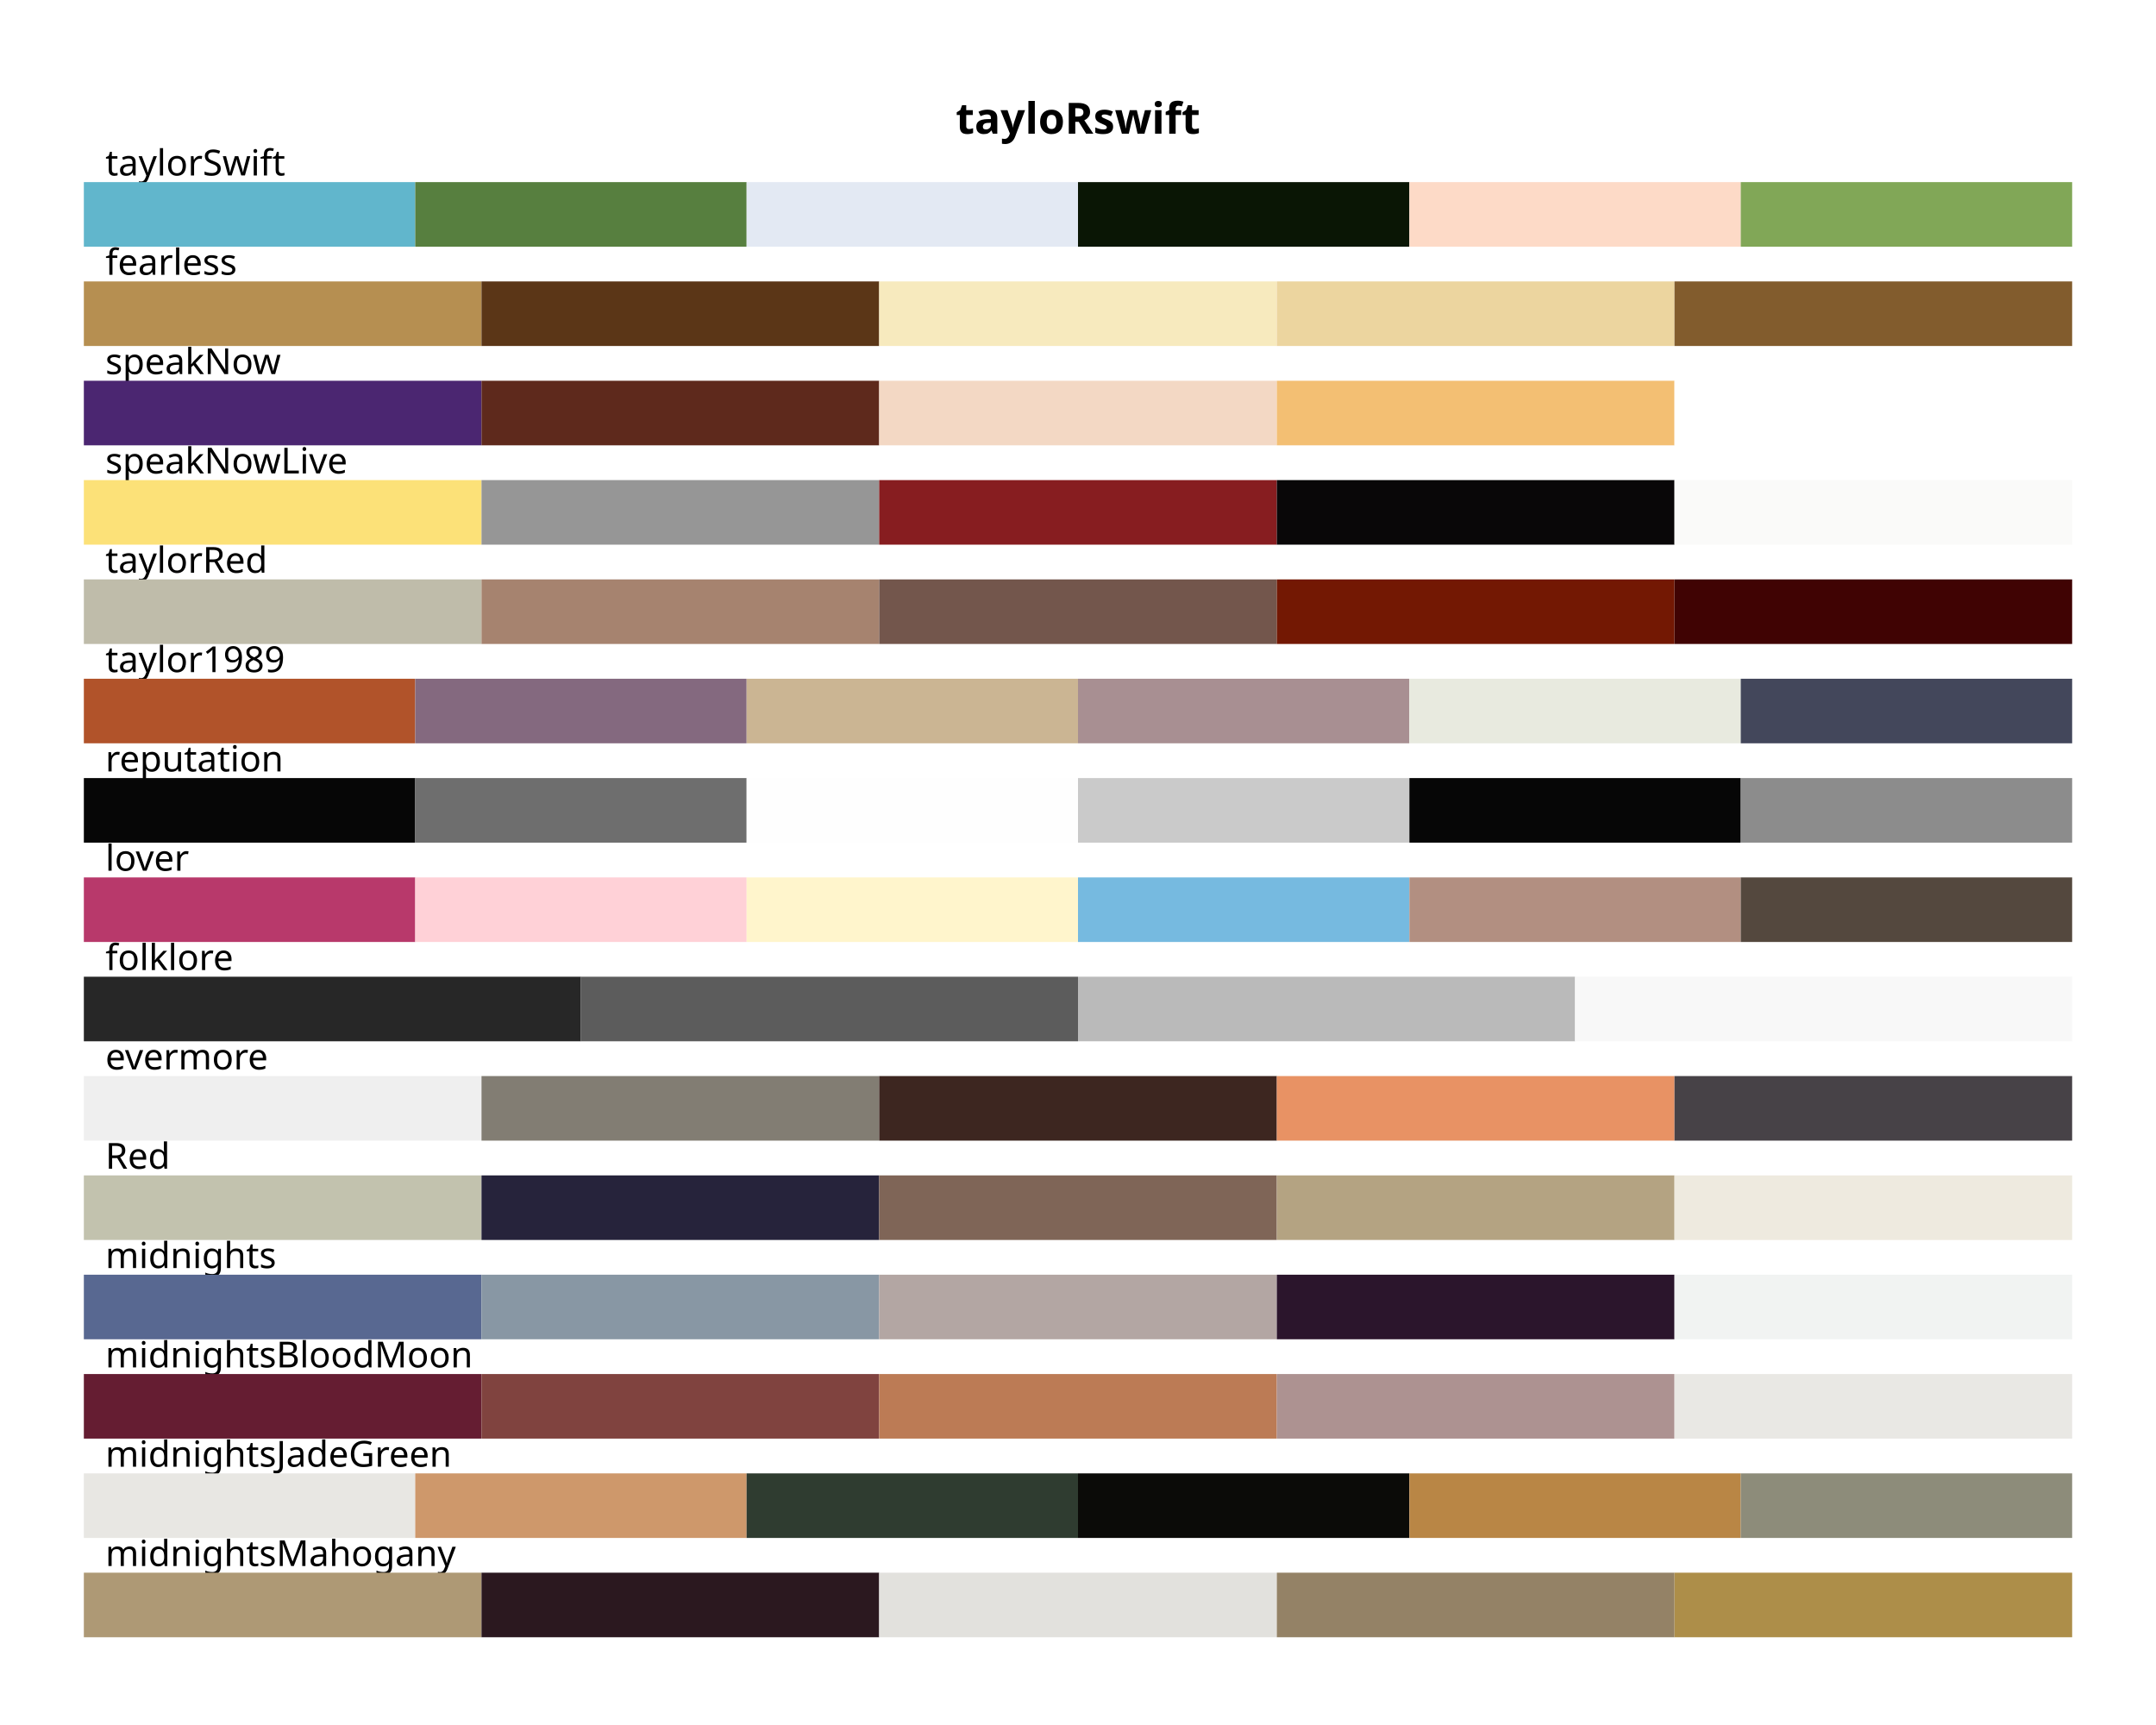
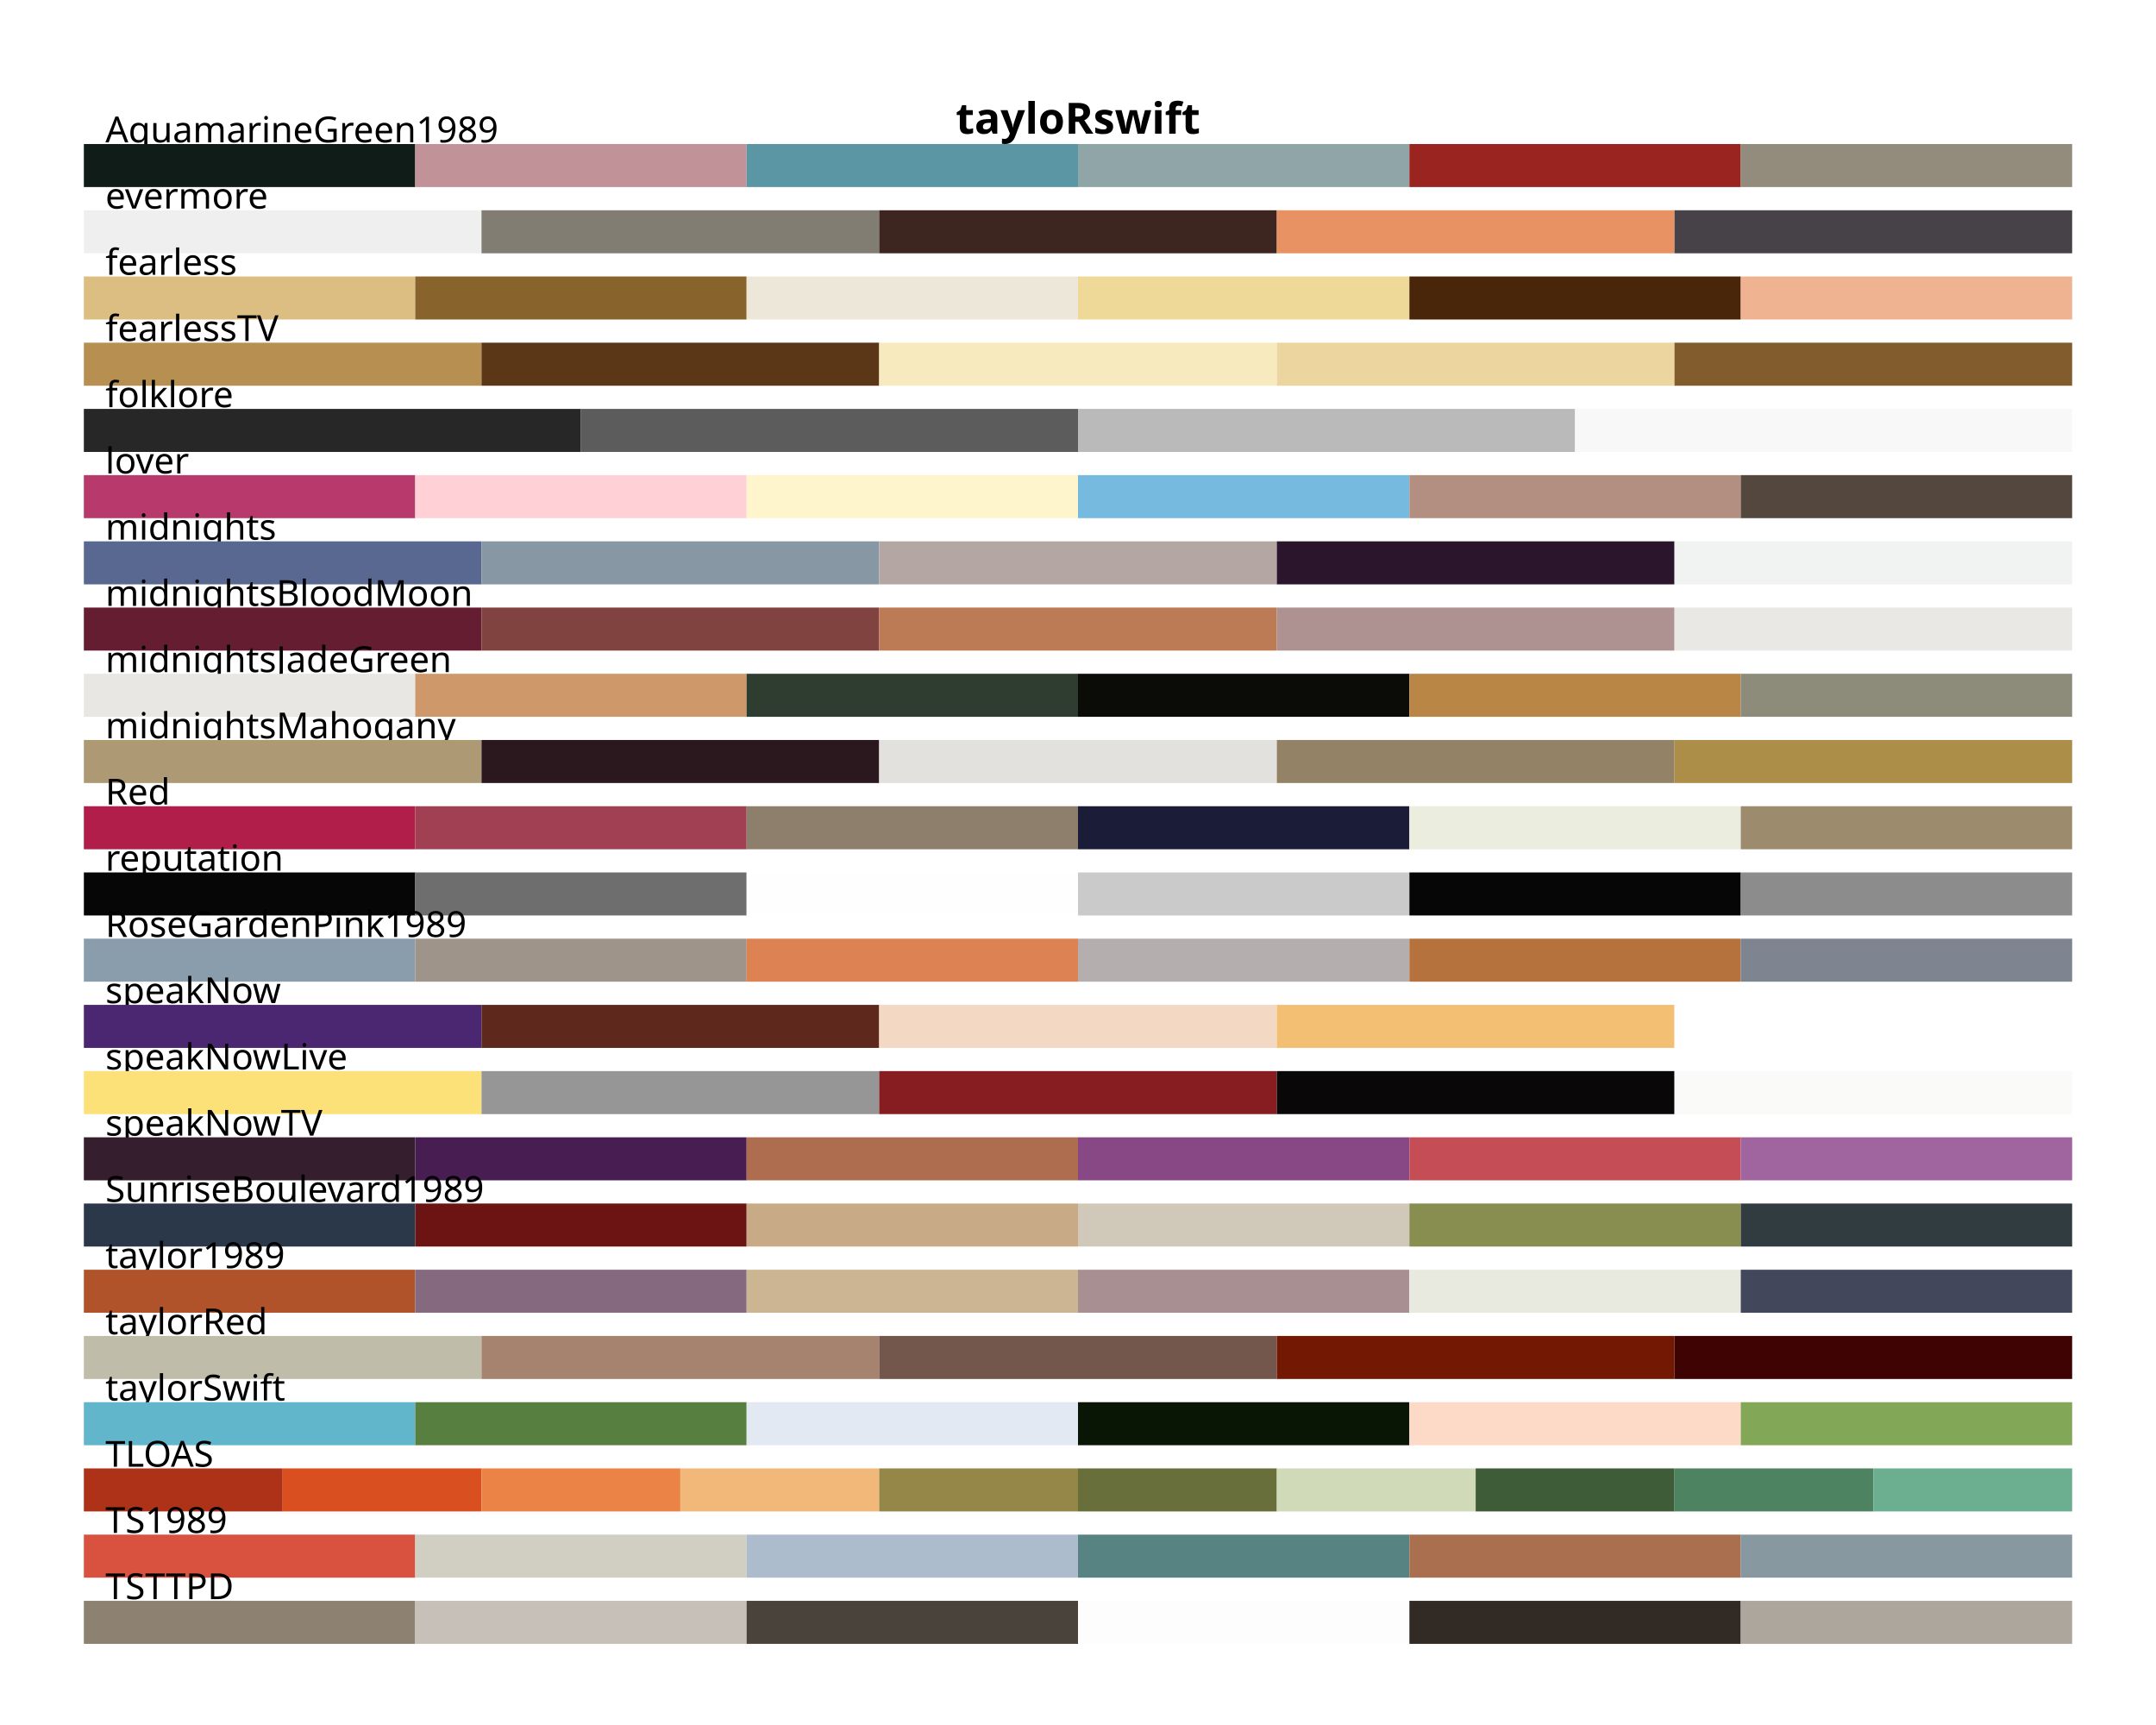
<svg xmlns="http://www.w3.org/2000/svg" class="svglite" data-engine-version="2.0" width="720.00pt" height="576.00pt" viewBox="0 0 720.00 576.00">
  <defs>
    <style type="text/css">
    .svglite line, .svglite polyline, .svglite polygon, .svglite path, .svglite rect, .svglite circle {
      fill: none;
      stroke: #000000;
      stroke-linecap: round;
      stroke-linejoin: round;
      stroke-miterlimit: 10.00;
    }
  </style>
  </defs>
  <rect width="100%" height="100%" style="stroke: none; fill: #FFFFFF;" />
  <defs>
    <clipPath id="cpMC4wMHw3MjAuMDB8MC4wMHw1NzYuMDA=">
      <rect x="0.00" y="0.00" width="720.00" height="576.00" />
    </clipPath>
  </defs>
  <g clip-path="url(#cpMC4wMHw3MjAuMDB8MC4wMHw1NzYuMDA=)">
    <text x="360.00" y="44.64" text-anchor="middle" style="font-size: 14.40px; font-weight: bold; font-family: sans;" textLength="69.63px" lengthAdjust="spacingAndGlyphs">tayloRswift</text>
  </g>
  <defs>
    <clipPath id="cpMS40NHw3MTguNTZ8MS40NHw1NzQuNTY=">
      <rect x="1.44" y="1.44" width="717.12" height="573.12" />
    </clipPath>
  </defs>
  <g clip-path="url(#cpMS40NHw3MTguNTZ8MS40NHw1NzQuNTY=)">
-     <text x="35.20" y="58.59" style="font-size: 12.00px; font-family: sans;" textLength="55.35px" lengthAdjust="spacingAndGlyphs">taylorSwift</text>
-     <rect x="28.00" y="60.81" width="110.67" height="21.56" style="stroke-width: 0.75; stroke: none; fill: #61B6CC;" />
-     <rect x="138.67" y="60.81" width="110.67" height="21.56" style="stroke-width: 0.75; stroke: none; fill: #577F3F;" />
-     <rect x="249.33" y="60.81" width="110.67" height="21.56" style="stroke-width: 0.75; stroke: none; fill: #E3E9F3;" />
-     <rect x="360.00" y="60.81" width="110.67" height="21.56" style="stroke-width: 0.75; stroke: none; fill: #0A1605;" />
-     <rect x="470.67" y="60.81" width="110.67" height="21.56" style="stroke-width: 0.75; stroke: none; fill: #FDDAC7;" />
-     <rect x="581.33" y="60.81" width="110.67" height="21.56" style="stroke-width: 0.75; stroke: none; fill: #81A757;" />
+     <text x="35.20" y="47.53" style="font-size: 12.00px; font-family: sans;" textLength="124.77px" lengthAdjust="spacingAndGlyphs">AquamarineGreen1989</text>
+     <rect x="28.00" y="48.09" width="110.67" height="14.37" style="stroke-width: 0.75; stroke: none; fill: #101C18;" />
+     <rect x="138.67" y="48.09" width="110.67" height="14.37" style="stroke-width: 0.75; stroke: none; fill: #C19298;" />
+     <rect x="249.33" y="48.09" width="110.67" height="14.37" style="stroke-width: 0.75; stroke: none; fill: #5B96A5;" />
+     <rect x="360.00" y="48.09" width="110.67" height="14.37" style="stroke-width: 0.75; stroke: none; fill: #90A5A8;" />
+     <rect x="470.67" y="48.09" width="110.67" height="14.37" style="stroke-width: 0.75; stroke: none; fill: #9A241F;" />
+     <rect x="581.33" y="48.09" width="110.67" height="14.37" style="stroke-width: 0.75; stroke: none; fill: #938C7C;" />
+     <text x="35.20" y="69.64" style="font-size: 12.00px; font-family: sans;" textLength="50.70px" lengthAdjust="spacingAndGlyphs">evermore</text>
+     <rect x="28.00" y="70.21" width="132.80" height="14.37" style="stroke-width: 0.75; stroke: none; fill: #EFEFEF;" />
+     <rect x="160.80" y="70.21" width="132.80" height="14.37" style="stroke-width: 0.75; stroke: none; fill: #827D73;" />
+     <rect x="293.60" y="70.21" width="132.80" height="14.37" style="stroke-width: 0.75; stroke: none; fill: #3D2620;" />
+     <rect x="426.40" y="70.21" width="132.80" height="14.37" style="stroke-width: 0.75; stroke: none; fill: #E89264;" />
+     <rect x="559.20" y="70.21" width="132.80" height="14.37" style="stroke-width: 0.75; stroke: none; fill: #474247;" />
    <text x="35.20" y="91.75" style="font-size: 12.00px; font-family: sans;" textLength="42.03px" lengthAdjust="spacingAndGlyphs">fearless</text>
-     <rect x="28.00" y="93.97" width="132.80" height="21.56" style="stroke-width: 0.75; stroke: none; fill: #B68F51;" />
-     <rect x="160.80" y="93.97" width="132.80" height="21.56" style="stroke-width: 0.75; stroke: none; fill: #5B3617;" />
-     <rect x="293.60" y="93.97" width="132.80" height="21.56" style="stroke-width: 0.75; stroke: none; fill: #F7EABE;" />
-     <rect x="426.40" y="93.97" width="132.80" height="21.56" style="stroke-width: 0.75; stroke: none; fill: #ECD59F;" />
-     <rect x="559.20" y="93.97" width="132.80" height="21.56" style="stroke-width: 0.75; stroke: none; fill: #825C2D;" />
-     <text x="35.20" y="124.92" style="font-size: 12.00px; font-family: sans;" textLength="56.04px" lengthAdjust="spacingAndGlyphs">speakNow</text>
-     <rect x="28.00" y="127.14" width="132.80" height="21.56" style="stroke-width: 0.75; stroke: none; fill: #4B2671;" />
-     <rect x="160.80" y="127.14" width="132.80" height="21.56" style="stroke-width: 0.75; stroke: none; fill: #5E291C;" />
-     <rect x="293.60" y="127.14" width="132.80" height="21.56" style="stroke-width: 0.75; stroke: none; fill: #F3D8C4;" />
-     <rect x="426.40" y="127.14" width="132.80" height="21.56" style="stroke-width: 0.75; stroke: none; fill: #F3BF73;" />
-     <rect x="559.20" y="127.14" width="132.80" height="21.56" style="stroke-width: 0.75; stroke: none; fill: #FFFFFF;" />
-     <text x="35.20" y="158.09" style="font-size: 12.00px; font-family: sans;" textLength="78.06px" lengthAdjust="spacingAndGlyphs">speakNowLive</text>
-     <rect x="28.00" y="160.31" width="132.80" height="21.56" style="stroke-width: 0.75; stroke: none; fill: #FCE178;" />
-     <rect x="160.80" y="160.31" width="132.80" height="21.56" style="stroke-width: 0.75; stroke: none; fill: #969696;" />
-     <rect x="293.60" y="160.31" width="132.80" height="21.56" style="stroke-width: 0.75; stroke: none; fill: #871D20;" />
-     <rect x="426.40" y="160.31" width="132.80" height="21.56" style="stroke-width: 0.75; stroke: none; fill: #090708;" />
-     <rect x="559.20" y="160.31" width="132.80" height="21.56" style="stroke-width: 0.75; stroke: none; fill: #FAFAF9;" />
-     <text x="35.20" y="191.25" style="font-size: 12.00px; font-family: sans;" textLength="51.36px" lengthAdjust="spacingAndGlyphs">taylorRed</text>
-     <rect x="28.00" y="193.47" width="132.80" height="21.56" style="stroke-width: 0.75; stroke: none; fill: #BFBCAA;" />
-     <rect x="160.80" y="193.47" width="132.80" height="21.56" style="stroke-width: 0.75; stroke: none; fill: #A6836F;" />
-     <rect x="293.60" y="193.47" width="132.80" height="21.56" style="stroke-width: 0.75; stroke: none; fill: #73564C;" />
-     <rect x="426.40" y="193.47" width="132.80" height="21.56" style="stroke-width: 0.75; stroke: none; fill: #731803;" />
-     <rect x="559.20" y="193.47" width="132.80" height="21.56" style="stroke-width: 0.75; stroke: none; fill: #400303;" />
-     <text x="35.20" y="224.42" style="font-size: 12.00px; font-family: sans;" textLength="56.04px" lengthAdjust="spacingAndGlyphs">taylor1989</text>
-     <rect x="28.00" y="226.64" width="110.67" height="21.56" style="stroke-width: 0.75; stroke: none; fill: #B1532A;" />
-     <rect x="138.67" y="226.64" width="110.67" height="21.56" style="stroke-width: 0.75; stroke: none; fill: #84697F;" />
-     <rect x="249.33" y="226.64" width="110.67" height="21.56" style="stroke-width: 0.75; stroke: none; fill: #CBB593;" />
-     <rect x="360.00" y="226.64" width="110.67" height="21.56" style="stroke-width: 0.75; stroke: none; fill: #A88F92;" />
-     <rect x="470.67" y="226.64" width="110.67" height="21.56" style="stroke-width: 0.75; stroke: none; fill: #E8EADF;" />
-     <rect x="581.33" y="226.64" width="110.67" height="21.56" style="stroke-width: 0.75; stroke: none; fill: #43475B;" />
-     <text x="35.20" y="257.59" style="font-size: 12.00px; font-family: sans;" textLength="53.37px" lengthAdjust="spacingAndGlyphs">reputation</text>
-     <rect x="28.00" y="259.81" width="110.67" height="21.56" style="stroke-width: 0.75; stroke: none; fill: #060606;" />
-     <rect x="138.67" y="259.81" width="110.67" height="21.56" style="stroke-width: 0.75; stroke: none; fill: #6E6E6E;" />
-     <rect x="249.33" y="259.81" width="110.67" height="21.56" style="stroke-width: 0.75; stroke: none; fill: #FEFEFE;" />
-     <rect x="360.00" y="259.81" width="110.67" height="21.56" style="stroke-width: 0.75; stroke: none; fill: #CACACA;" />
-     <rect x="470.67" y="259.81" width="110.67" height="21.56" style="stroke-width: 0.75; stroke: none; fill: #060606;" />
-     <rect x="581.33" y="259.81" width="110.67" height="21.56" style="stroke-width: 0.75; stroke: none; fill: #8C8C8C;" />
-     <text x="35.20" y="290.75" style="font-size: 12.00px; font-family: sans;" textLength="26.01px" lengthAdjust="spacingAndGlyphs">lover</text>
-     <rect x="28.00" y="292.98" width="110.67" height="21.56" style="stroke-width: 0.75; stroke: none; fill: #B8396B;" />
-     <rect x="138.67" y="292.98" width="110.67" height="21.56" style="stroke-width: 0.75; stroke: none; fill: #FFD1D7;" />
-     <rect x="249.33" y="292.98" width="110.67" height="21.56" style="stroke-width: 0.75; stroke: none; fill: #FFF5CC;" />
-     <rect x="360.00" y="292.98" width="110.67" height="21.56" style="stroke-width: 0.75; stroke: none; fill: #76BAE0;" />
-     <rect x="470.67" y="292.98" width="110.67" height="21.56" style="stroke-width: 0.75; stroke: none; fill: #B28F81;" />
-     <rect x="581.33" y="292.98" width="110.67" height="21.56" style="stroke-width: 0.75; stroke: none; fill: #54483E;" />
-     <text x="35.20" y="323.92" style="font-size: 12.00px; font-family: sans;" textLength="38.69px" lengthAdjust="spacingAndGlyphs">folklore</text>
-     <rect x="28.00" y="326.14" width="166.00" height="21.56" style="stroke-width: 0.75; stroke: none; fill: #272727;" />
-     <rect x="194.00" y="326.14" width="166.00" height="21.56" style="stroke-width: 0.75; stroke: none; fill: #5C5C5C;" />
-     <rect x="360.00" y="326.14" width="166.00" height="21.56" style="stroke-width: 0.75; stroke: none; fill: #BABABA;" />
-     <rect x="526.00" y="326.14" width="166.00" height="21.56" style="stroke-width: 0.75; stroke: none; fill: #F8F8F8;" />
-     <text x="35.20" y="357.09" style="font-size: 12.00px; font-family: sans;" textLength="50.70px" lengthAdjust="spacingAndGlyphs">evermore</text>
-     <rect x="28.00" y="359.31" width="132.80" height="21.56" style="stroke-width: 0.75; stroke: none; fill: #EFEFEF;" />
-     <rect x="160.80" y="359.31" width="132.80" height="21.56" style="stroke-width: 0.75; stroke: none; fill: #827D73;" />
-     <rect x="293.60" y="359.31" width="132.80" height="21.56" style="stroke-width: 0.75; stroke: none; fill: #3D2620;" />
-     <rect x="426.40" y="359.31" width="132.80" height="21.56" style="stroke-width: 0.75; stroke: none; fill: #E89264;" />
-     <rect x="559.20" y="359.31" width="132.80" height="21.56" style="stroke-width: 0.75; stroke: none; fill: #474247;" />
-     <text x="35.20" y="390.25" style="font-size: 12.00px; font-family: sans;" textLength="22.02px" lengthAdjust="spacingAndGlyphs">Red</text>
-     <rect x="28.00" y="392.48" width="132.80" height="21.56" style="stroke-width: 0.75; stroke: none; fill: #C2C2AE;" />
-     <rect x="160.80" y="392.48" width="132.80" height="21.56" style="stroke-width: 0.75; stroke: none; fill: #26233B;" />
-     <rect x="293.60" y="392.48" width="132.80" height="21.56" style="stroke-width: 0.75; stroke: none; fill: #7F6557;" />
-     <rect x="426.40" y="392.48" width="132.80" height="21.56" style="stroke-width: 0.75; stroke: none; fill: #B4A382;" />
-     <rect x="559.20" y="392.48" width="132.80" height="21.56" style="stroke-width: 0.75; stroke: none; fill: #EEEADF;" />
-     <text x="35.20" y="423.42" style="font-size: 12.00px; font-family: sans;" textLength="51.36px" lengthAdjust="spacingAndGlyphs">midnights</text>
-     <rect x="28.00" y="425.64" width="132.80" height="21.56" style="stroke-width: 0.75; stroke: none; fill: #586891;" />
-     <rect x="160.80" y="425.64" width="132.80" height="21.56" style="stroke-width: 0.75; stroke: none; fill: #8897A4;" />
-     <rect x="293.60" y="425.64" width="132.80" height="21.56" style="stroke-width: 0.75; stroke: none; fill: #B3A6A3;" />
-     <rect x="426.40" y="425.64" width="132.80" height="21.56" style="stroke-width: 0.75; stroke: none; fill: #2B152C;" />
-     <rect x="559.20" y="425.64" width="132.80" height="21.56" style="stroke-width: 0.75; stroke: none; fill: #F1F3F2;" />
-     <text x="35.20" y="456.59" style="font-size: 12.00px; font-family: sans;" textLength="112.08px" lengthAdjust="spacingAndGlyphs">midnightsBloodMoon</text>
-     <rect x="28.00" y="458.81" width="132.80" height="21.56" style="stroke-width: 0.75; stroke: none; fill: #651D32;" />
-     <rect x="160.80" y="458.81" width="132.80" height="21.56" style="stroke-width: 0.75; stroke: none; fill: #80433F;" />
-     <rect x="293.60" y="458.81" width="132.80" height="21.56" style="stroke-width: 0.75; stroke: none; fill: #BC7B55;" />
-     <rect x="426.40" y="458.81" width="132.80" height="21.56" style="stroke-width: 0.75; stroke: none; fill: #AD9291;" />
-     <rect x="559.20" y="458.81" width="132.80" height="21.56" style="stroke-width: 0.75; stroke: none; fill: #E9E8E4;" />
-     <text x="35.20" y="489.75" style="font-size: 12.00px; font-family: sans;" textLength="110.75px" lengthAdjust="spacingAndGlyphs">midnightsJadeGreen</text>
-     <rect x="28.00" y="491.98" width="110.67" height="21.56" style="stroke-width: 0.75; stroke: none; fill: #E8E7E3;" />
-     <rect x="138.67" y="491.98" width="110.67" height="21.56" style="stroke-width: 0.75; stroke: none; fill: #CE986B;" />
-     <rect x="249.33" y="491.98" width="110.67" height="21.56" style="stroke-width: 0.75; stroke: none; fill: #2F3C30;" />
-     <rect x="360.00" y="491.98" width="110.67" height="21.56" style="stroke-width: 0.75; stroke: none; fill: #0B0B08;" />
-     <rect x="470.67" y="491.98" width="110.67" height="21.56" style="stroke-width: 0.75; stroke: none; fill: #B98645;" />
-     <rect x="581.33" y="491.98" width="110.67" height="21.56" style="stroke-width: 0.75; stroke: none; fill: #8D8C7A;" />
-     <text x="35.20" y="522.92" style="font-size: 12.00px; font-family: sans;" textLength="107.42px" lengthAdjust="spacingAndGlyphs">midnightsMahogany</text>
-     <rect x="28.00" y="525.14" width="132.80" height="21.56" style="stroke-width: 0.75; stroke: none; fill: #AE9975;" />
-     <rect x="160.80" y="525.14" width="132.80" height="21.56" style="stroke-width: 0.75; stroke: none; fill: #2B181F;" />
-     <rect x="293.60" y="525.14" width="132.80" height="21.56" style="stroke-width: 0.75; stroke: none; fill: #E2E1DD;" />
-     <rect x="426.40" y="525.14" width="132.80" height="21.56" style="stroke-width: 0.75; stroke: none; fill: #948266;" />
-     <rect x="559.20" y="525.14" width="132.80" height="21.56" style="stroke-width: 0.75; stroke: none; fill: #AD8E49;" />
+     <rect x="28.00" y="92.32" width="110.67" height="14.37" style="stroke-width: 0.75; stroke: none; fill: #DCBE83;" />
+     <rect x="138.67" y="92.32" width="110.67" height="14.37" style="stroke-width: 0.75; stroke: none; fill: #88642C;" />
+     <rect x="249.33" y="92.32" width="110.67" height="14.37" style="stroke-width: 0.75; stroke: none; fill: #EDE7D9;" />
+     <rect x="360.00" y="92.32" width="110.67" height="14.37" style="stroke-width: 0.75; stroke: none; fill: #EFD998;" />
+     <rect x="470.67" y="92.32" width="110.67" height="14.37" style="stroke-width: 0.75; stroke: none; fill: #49260A;" />
+     <rect x="581.33" y="92.32" width="110.67" height="14.37" style="stroke-width: 0.75; stroke: none; fill: #EFB391;" />
+     <text x="35.20" y="113.86" style="font-size: 12.00px; font-family: sans;" textLength="57.36px" lengthAdjust="spacingAndGlyphs">fearlessTV</text>
+     <rect x="28.00" y="114.43" width="132.80" height="14.37" style="stroke-width: 0.75; stroke: none; fill: #B68F51;" />
+     <rect x="160.80" y="114.43" width="132.80" height="14.37" style="stroke-width: 0.75; stroke: none; fill: #5B3617;" />
+     <rect x="293.60" y="114.43" width="132.80" height="14.37" style="stroke-width: 0.75; stroke: none; fill: #F7EABE;" />
+     <rect x="426.40" y="114.43" width="132.80" height="14.37" style="stroke-width: 0.75; stroke: none; fill: #ECD59F;" />
+     <rect x="559.20" y="114.43" width="132.80" height="14.37" style="stroke-width: 0.75; stroke: none; fill: #825C2D;" />
+     <text x="35.20" y="135.97" style="font-size: 12.00px; font-family: sans;" textLength="38.69px" lengthAdjust="spacingAndGlyphs">folklore</text>
+     <rect x="28.00" y="136.54" width="166.00" height="14.37" style="stroke-width: 0.75; stroke: none; fill: #272727;" />
+     <rect x="194.00" y="136.54" width="166.00" height="14.37" style="stroke-width: 0.75; stroke: none; fill: #5C5C5C;" />
+     <rect x="360.00" y="136.54" width="166.00" height="14.37" style="stroke-width: 0.75; stroke: none; fill: #BABABA;" />
+     <rect x="526.00" y="136.54" width="166.00" height="14.37" style="stroke-width: 0.75; stroke: none; fill: #F8F8F8;" />
+     <text x="35.20" y="158.09" style="font-size: 12.00px; font-family: sans;" textLength="26.01px" lengthAdjust="spacingAndGlyphs">lover</text>
+     <rect x="28.00" y="158.65" width="110.67" height="14.37" style="stroke-width: 0.75; stroke: none; fill: #B8396B;" />
+     <rect x="138.67" y="158.65" width="110.67" height="14.37" style="stroke-width: 0.75; stroke: none; fill: #FFD1D7;" />
+     <rect x="249.33" y="158.65" width="110.67" height="14.37" style="stroke-width: 0.75; stroke: none; fill: #FFF5CC;" />
+     <rect x="360.00" y="158.65" width="110.67" height="14.37" style="stroke-width: 0.75; stroke: none; fill: #76BAE0;" />
+     <rect x="470.67" y="158.65" width="110.67" height="14.37" style="stroke-width: 0.75; stroke: none; fill: #B28F81;" />
+     <rect x="581.33" y="158.65" width="110.67" height="14.37" style="stroke-width: 0.75; stroke: none; fill: #54483E;" />
+     <text x="35.20" y="180.20" style="font-size: 12.00px; font-family: sans;" textLength="51.36px" lengthAdjust="spacingAndGlyphs">midnights</text>
+     <rect x="28.00" y="180.76" width="132.80" height="14.37" style="stroke-width: 0.75; stroke: none; fill: #586891;" />
+     <rect x="160.80" y="180.76" width="132.80" height="14.37" style="stroke-width: 0.75; stroke: none; fill: #8897A4;" />
+     <rect x="293.60" y="180.76" width="132.80" height="14.37" style="stroke-width: 0.75; stroke: none; fill: #B3A6A3;" />
+     <rect x="426.40" y="180.76" width="132.80" height="14.37" style="stroke-width: 0.75; stroke: none; fill: #2B152C;" />
+     <rect x="559.20" y="180.76" width="132.80" height="14.37" style="stroke-width: 0.75; stroke: none; fill: #F1F3F2;" />
+     <text x="35.20" y="202.31" style="font-size: 12.00px; font-family: sans;" textLength="112.08px" lengthAdjust="spacingAndGlyphs">midnightsBloodMoon</text>
+     <rect x="28.00" y="202.87" width="132.80" height="14.37" style="stroke-width: 0.75; stroke: none; fill: #651D32;" />
+     <rect x="160.80" y="202.87" width="132.80" height="14.37" style="stroke-width: 0.75; stroke: none; fill: #80433F;" />
+     <rect x="293.60" y="202.87" width="132.80" height="14.37" style="stroke-width: 0.75; stroke: none; fill: #BC7B55;" />
+     <rect x="426.40" y="202.87" width="132.80" height="14.37" style="stroke-width: 0.75; stroke: none; fill: #AD9291;" />
+     <rect x="559.20" y="202.87" width="132.80" height="14.37" style="stroke-width: 0.75; stroke: none; fill: #E9E8E4;" />
+     <text x="35.20" y="224.42" style="font-size: 12.00px; font-family: sans;" textLength="110.75px" lengthAdjust="spacingAndGlyphs">midnightsJadeGreen</text>
+     <rect x="28.00" y="224.98" width="110.67" height="14.37" style="stroke-width: 0.75; stroke: none; fill: #E8E7E3;" />
+     <rect x="138.67" y="224.98" width="110.67" height="14.37" style="stroke-width: 0.75; stroke: none; fill: #CE986B;" />
+     <rect x="249.33" y="224.98" width="110.67" height="14.37" style="stroke-width: 0.75; stroke: none; fill: #2F3C30;" />
+     <rect x="360.00" y="224.98" width="110.67" height="14.37" style="stroke-width: 0.75; stroke: none; fill: #0B0B08;" />
+     <rect x="470.67" y="224.98" width="110.67" height="14.37" style="stroke-width: 0.75; stroke: none; fill: #B98645;" />
+     <rect x="581.33" y="224.98" width="110.67" height="14.37" style="stroke-width: 0.75; stroke: none; fill: #8D8C7A;" />
+     <text x="35.20" y="246.53" style="font-size: 12.00px; font-family: sans;" textLength="107.42px" lengthAdjust="spacingAndGlyphs">midnightsMahogany</text>
+     <rect x="28.00" y="247.09" width="132.80" height="14.37" style="stroke-width: 0.75; stroke: none; fill: #AE9975;" />
+     <rect x="160.80" y="247.09" width="132.80" height="14.37" style="stroke-width: 0.75; stroke: none; fill: #2B181F;" />
+     <rect x="293.60" y="247.09" width="132.80" height="14.37" style="stroke-width: 0.75; stroke: none; fill: #E2E1DD;" />
+     <rect x="426.40" y="247.09" width="132.80" height="14.37" style="stroke-width: 0.75; stroke: none; fill: #948266;" />
+     <rect x="559.20" y="247.09" width="132.80" height="14.37" style="stroke-width: 0.75; stroke: none; fill: #AD8E49;" />
+     <text x="35.20" y="268.64" style="font-size: 12.00px; font-family: sans;" textLength="22.02px" lengthAdjust="spacingAndGlyphs">Red</text>
+     <rect x="28.00" y="269.21" width="110.67" height="14.37" style="stroke-width: 0.75; stroke: none; fill: #B11E4A;" />
+     <rect x="138.67" y="269.21" width="110.67" height="14.37" style="stroke-width: 0.75; stroke: none; fill: #A14053;" />
+     <rect x="249.33" y="269.21" width="110.67" height="14.37" style="stroke-width: 0.75; stroke: none; fill: #8E7F6C;" />
+     <rect x="360.00" y="269.21" width="110.67" height="14.37" style="stroke-width: 0.75; stroke: none; fill: #1B1C38;" />
+     <rect x="470.67" y="269.21" width="110.67" height="14.37" style="stroke-width: 0.75; stroke: none; fill: #EBEDDF;" />
+     <rect x="581.33" y="269.21" width="110.67" height="14.37" style="stroke-width: 0.75; stroke: none; fill: #9D8B6D;" />
+     <text x="35.20" y="290.75" style="font-size: 12.00px; font-family: sans;" textLength="53.37px" lengthAdjust="spacingAndGlyphs">reputation</text>
+     <rect x="28.00" y="291.32" width="110.67" height="14.37" style="stroke-width: 0.75; stroke: none; fill: #060606;" />
+     <rect x="138.67" y="291.32" width="110.67" height="14.37" style="stroke-width: 0.75; stroke: none; fill: #6E6E6E;" />
+     <rect x="249.33" y="291.32" width="110.67" height="14.37" style="stroke-width: 0.75; stroke: none; fill: #FEFEFE;" />
+     <rect x="360.00" y="291.32" width="110.67" height="14.37" style="stroke-width: 0.75; stroke: none; fill: #CACACA;" />
+     <rect x="470.67" y="291.32" width="110.67" height="14.37" style="stroke-width: 0.75; stroke: none; fill: #060606;" />
+     <rect x="581.33" y="291.32" width="110.67" height="14.37" style="stroke-width: 0.75; stroke: none; fill: #8C8C8C;" />
+     <text x="35.20" y="312.86" style="font-size: 12.00px; font-family: sans;" textLength="118.10px" lengthAdjust="spacingAndGlyphs">RoseGardenPink1989</text>
+     <rect x="28.00" y="313.43" width="110.67" height="14.37" style="stroke-width: 0.75; stroke: none; fill: #8A9DAC;" />
+     <rect x="138.67" y="313.43" width="110.67" height="14.37" style="stroke-width: 0.75; stroke: none; fill: #9E948A;" />
+     <rect x="249.33" y="313.43" width="110.67" height="14.37" style="stroke-width: 0.75; stroke: none; fill: #DD8253;" />
+     <rect x="360.00" y="313.43" width="110.67" height="14.37" style="stroke-width: 0.75; stroke: none; fill: #B4AEAF;" />
+     <rect x="470.67" y="313.43" width="110.67" height="14.37" style="stroke-width: 0.75; stroke: none; fill: #B6723C;" />
+     <rect x="581.33" y="313.43" width="110.67" height="14.37" style="stroke-width: 0.75; stroke: none; fill: #7F8491;" />
+     <text x="35.20" y="334.97" style="font-size: 12.00px; font-family: sans;" textLength="56.04px" lengthAdjust="spacingAndGlyphs">speakNow</text>
+     <rect x="28.00" y="335.54" width="132.80" height="14.37" style="stroke-width: 0.75; stroke: none; fill: #4B2671;" />
+     <rect x="160.80" y="335.54" width="132.80" height="14.37" style="stroke-width: 0.75; stroke: none; fill: #5E291C;" />
+     <rect x="293.60" y="335.54" width="132.80" height="14.37" style="stroke-width: 0.75; stroke: none; fill: #F3D8C4;" />
+     <rect x="426.40" y="335.54" width="132.80" height="14.37" style="stroke-width: 0.75; stroke: none; fill: #F3BF73;" />
+     <rect x="559.20" y="335.54" width="132.80" height="14.37" style="stroke-width: 0.75; stroke: none; fill: #FFFFFF;" />
+     <text x="35.20" y="357.09" style="font-size: 12.00px; font-family: sans;" textLength="78.06px" lengthAdjust="spacingAndGlyphs">speakNowLive</text>
+     <rect x="28.00" y="357.65" width="132.80" height="14.37" style="stroke-width: 0.75; stroke: none; fill: #FCE178;" />
+     <rect x="160.80" y="357.65" width="132.80" height="14.37" style="stroke-width: 0.75; stroke: none; fill: #969696;" />
+     <rect x="293.60" y="357.65" width="132.80" height="14.37" style="stroke-width: 0.75; stroke: none; fill: #871D20;" />
+     <rect x="426.40" y="357.65" width="132.80" height="14.37" style="stroke-width: 0.75; stroke: none; fill: #090708;" />
+     <rect x="559.20" y="357.65" width="132.80" height="14.37" style="stroke-width: 0.75; stroke: none; fill: #FAFAF9;" />
+     <text x="35.20" y="379.20" style="font-size: 12.00px; font-family: sans;" textLength="71.38px" lengthAdjust="spacingAndGlyphs">speakNowTV</text>
+     <rect x="28.00" y="379.76" width="110.67" height="14.37" style="stroke-width: 0.75; stroke: none; fill: #351E2E;" />
+     <rect x="138.67" y="379.76" width="110.67" height="14.37" style="stroke-width: 0.75; stroke: none; fill: #481E52;" />
+     <rect x="249.33" y="379.76" width="110.67" height="14.37" style="stroke-width: 0.75; stroke: none; fill: #AE6D4F;" />
+     <rect x="360.00" y="379.76" width="110.67" height="14.37" style="stroke-width: 0.75; stroke: none; fill: #884885;" />
+     <rect x="470.67" y="379.76" width="110.67" height="14.37" style="stroke-width: 0.75; stroke: none; fill: #C44D56;" />
+     <rect x="581.33" y="379.76" width="110.67" height="14.37" style="stroke-width: 0.75; stroke: none; fill: #A0659F;" />
+     <text x="35.20" y="401.31" style="font-size: 12.00px; font-family: sans;" textLength="121.44px" lengthAdjust="spacingAndGlyphs">SunriseBoulevard1989</text>
+     <rect x="28.00" y="401.87" width="110.67" height="14.37" style="stroke-width: 0.75; stroke: none; fill: #2B3849;" />
+     <rect x="138.67" y="401.87" width="110.67" height="14.37" style="stroke-width: 0.75; stroke: none; fill: #6C1414;" />
+     <rect x="249.33" y="401.87" width="110.67" height="14.37" style="stroke-width: 0.75; stroke: none; fill: #C8AA86;" />
+     <rect x="360.00" y="401.87" width="110.67" height="14.37" style="stroke-width: 0.75; stroke: none; fill: #D0C9B9;" />
+     <rect x="470.67" y="401.87" width="110.67" height="14.37" style="stroke-width: 0.75; stroke: none; fill: #888D50;" />
+     <rect x="581.33" y="401.87" width="110.67" height="14.37" style="stroke-width: 0.75; stroke: none; fill: #313C40;" />
+     <text x="35.20" y="423.42" style="font-size: 12.00px; font-family: sans;" textLength="56.04px" lengthAdjust="spacingAndGlyphs">taylor1989</text>
+     <rect x="28.00" y="423.98" width="110.67" height="14.37" style="stroke-width: 0.75; stroke: none; fill: #B1532A;" />
+     <rect x="138.67" y="423.98" width="110.67" height="14.37" style="stroke-width: 0.75; stroke: none; fill: #84697F;" />
+     <rect x="249.33" y="423.98" width="110.67" height="14.37" style="stroke-width: 0.75; stroke: none; fill: #CBB593;" />
+     <rect x="360.00" y="423.98" width="110.67" height="14.37" style="stroke-width: 0.75; stroke: none; fill: #A88F92;" />
+     <rect x="470.67" y="423.98" width="110.67" height="14.37" style="stroke-width: 0.75; stroke: none; fill: #E8EADF;" />
+     <rect x="581.33" y="423.98" width="110.67" height="14.37" style="stroke-width: 0.75; stroke: none; fill: #43475B;" />
+     <text x="35.20" y="445.53" style="font-size: 12.00px; font-family: sans;" textLength="51.36px" lengthAdjust="spacingAndGlyphs">taylorRed</text>
+     <rect x="28.00" y="446.09" width="132.80" height="14.37" style="stroke-width: 0.75; stroke: none; fill: #BFBCAA;" />
+     <rect x="160.80" y="446.09" width="132.80" height="14.37" style="stroke-width: 0.75; stroke: none; fill: #A6836F;" />
+     <rect x="293.60" y="446.09" width="132.80" height="14.37" style="stroke-width: 0.75; stroke: none; fill: #73564C;" />
+     <rect x="426.40" y="446.09" width="132.80" height="14.37" style="stroke-width: 0.75; stroke: none; fill: #731803;" />
+     <rect x="559.20" y="446.09" width="132.80" height="14.37" style="stroke-width: 0.75; stroke: none; fill: #400303;" />
+     <text x="35.20" y="467.64" style="font-size: 12.00px; font-family: sans;" textLength="55.35px" lengthAdjust="spacingAndGlyphs">taylorSwift</text>
+     <rect x="28.00" y="468.21" width="110.67" height="14.37" style="stroke-width: 0.75; stroke: none; fill: #61B6CC;" />
+     <rect x="138.67" y="468.21" width="110.67" height="14.37" style="stroke-width: 0.75; stroke: none; fill: #577F3F;" />
+     <rect x="249.33" y="468.21" width="110.67" height="14.37" style="stroke-width: 0.75; stroke: none; fill: #E3E9F3;" />
+     <rect x="360.00" y="468.21" width="110.67" height="14.37" style="stroke-width: 0.75; stroke: none; fill: #0A1605;" />
+     <rect x="470.67" y="468.21" width="110.67" height="14.37" style="stroke-width: 0.75; stroke: none; fill: #FDDAC7;" />
+     <rect x="581.33" y="468.21" width="110.67" height="14.37" style="stroke-width: 0.75; stroke: none; fill: #81A757;" />
+     <text x="35.20" y="489.75" style="font-size: 12.00px; font-family: sans;" textLength="39.36px" lengthAdjust="spacingAndGlyphs">TLOAS</text>
+     <rect x="28.00" y="490.32" width="66.40" height="14.37" style="stroke-width: 0.75; stroke: none; fill: #AD3218;" />
+     <rect x="94.40" y="490.32" width="66.40" height="14.37" style="stroke-width: 0.75; stroke: none; fill: #DA4F1F;" />
+     <rect x="160.80" y="490.32" width="66.40" height="14.37" style="stroke-width: 0.75; stroke: none; fill: #EB8246;" />
+     <rect x="227.20" y="490.32" width="66.40" height="14.37" style="stroke-width: 0.75; stroke: none; fill: #F1B87A;" />
+     <rect x="293.60" y="490.32" width="66.40" height="14.37" style="stroke-width: 0.75; stroke: none; fill: #948748;" />
+     <rect x="360.00" y="490.32" width="66.40" height="14.37" style="stroke-width: 0.75; stroke: none; fill: #696F3B;" />
+     <rect x="426.40" y="490.32" width="66.40" height="14.37" style="stroke-width: 0.75; stroke: none; fill: #D0DAB9;" />
+     <rect x="492.80" y="490.32" width="66.40" height="14.37" style="stroke-width: 0.75; stroke: none; fill: #3E5C38;" />
+     <rect x="559.20" y="490.32" width="66.40" height="14.37" style="stroke-width: 0.75; stroke: none; fill: #4E8362;" />
+     <rect x="625.60" y="490.32" width="66.40" height="14.37" style="stroke-width: 0.75; stroke: none; fill: #6CAE90;" />
+     <text x="35.20" y="511.86" style="font-size: 12.00px; font-family: sans;" textLength="42.03px" lengthAdjust="spacingAndGlyphs">TS1989</text>
+     <rect x="28.00" y="512.43" width="110.67" height="14.37" style="stroke-width: 0.75; stroke: none; fill: #D9523F;" />
+     <rect x="138.67" y="512.43" width="110.67" height="14.37" style="stroke-width: 0.75; stroke: none; fill: #D1CFC2;" />
+     <rect x="249.33" y="512.43" width="110.67" height="14.37" style="stroke-width: 0.75; stroke: none; fill: #ACBCCC;" />
+     <rect x="360.00" y="512.43" width="110.67" height="14.37" style="stroke-width: 0.75; stroke: none; fill: #588383;" />
+     <rect x="470.67" y="512.43" width="110.67" height="14.37" style="stroke-width: 0.75; stroke: none; fill: #AA6F4E;" />
+     <rect x="581.33" y="512.43" width="110.67" height="14.37" style="stroke-width: 0.75; stroke: none; fill: #8898A1;" />
+     <text x="35.20" y="533.97" style="font-size: 12.00px; font-family: sans;" textLength="46.67px" lengthAdjust="spacingAndGlyphs">TSTTPD</text>
+     <rect x="28.00" y="534.54" width="110.67" height="14.37" style="stroke-width: 0.75; stroke: none; fill: #8D8171;" />
+     <rect x="138.67" y="534.54" width="110.67" height="14.37" style="stroke-width: 0.75; stroke: none; fill: #C6C0B8;" />
+     <rect x="249.33" y="534.54" width="110.67" height="14.37" style="stroke-width: 0.75; stroke: none; fill: #49433B;" />
+     <rect x="360.00" y="534.54" width="110.67" height="14.37" style="stroke-width: 0.75; stroke: none; fill: #FDFDFD;" />
+     <rect x="470.67" y="534.54" width="110.67" height="14.37" style="stroke-width: 0.75; stroke: none; fill: #322B25;" />
+     <rect x="581.33" y="534.54" width="110.67" height="14.37" style="stroke-width: 0.75; stroke: none; fill: #ADA69C;" />
  </g>
</svg>
